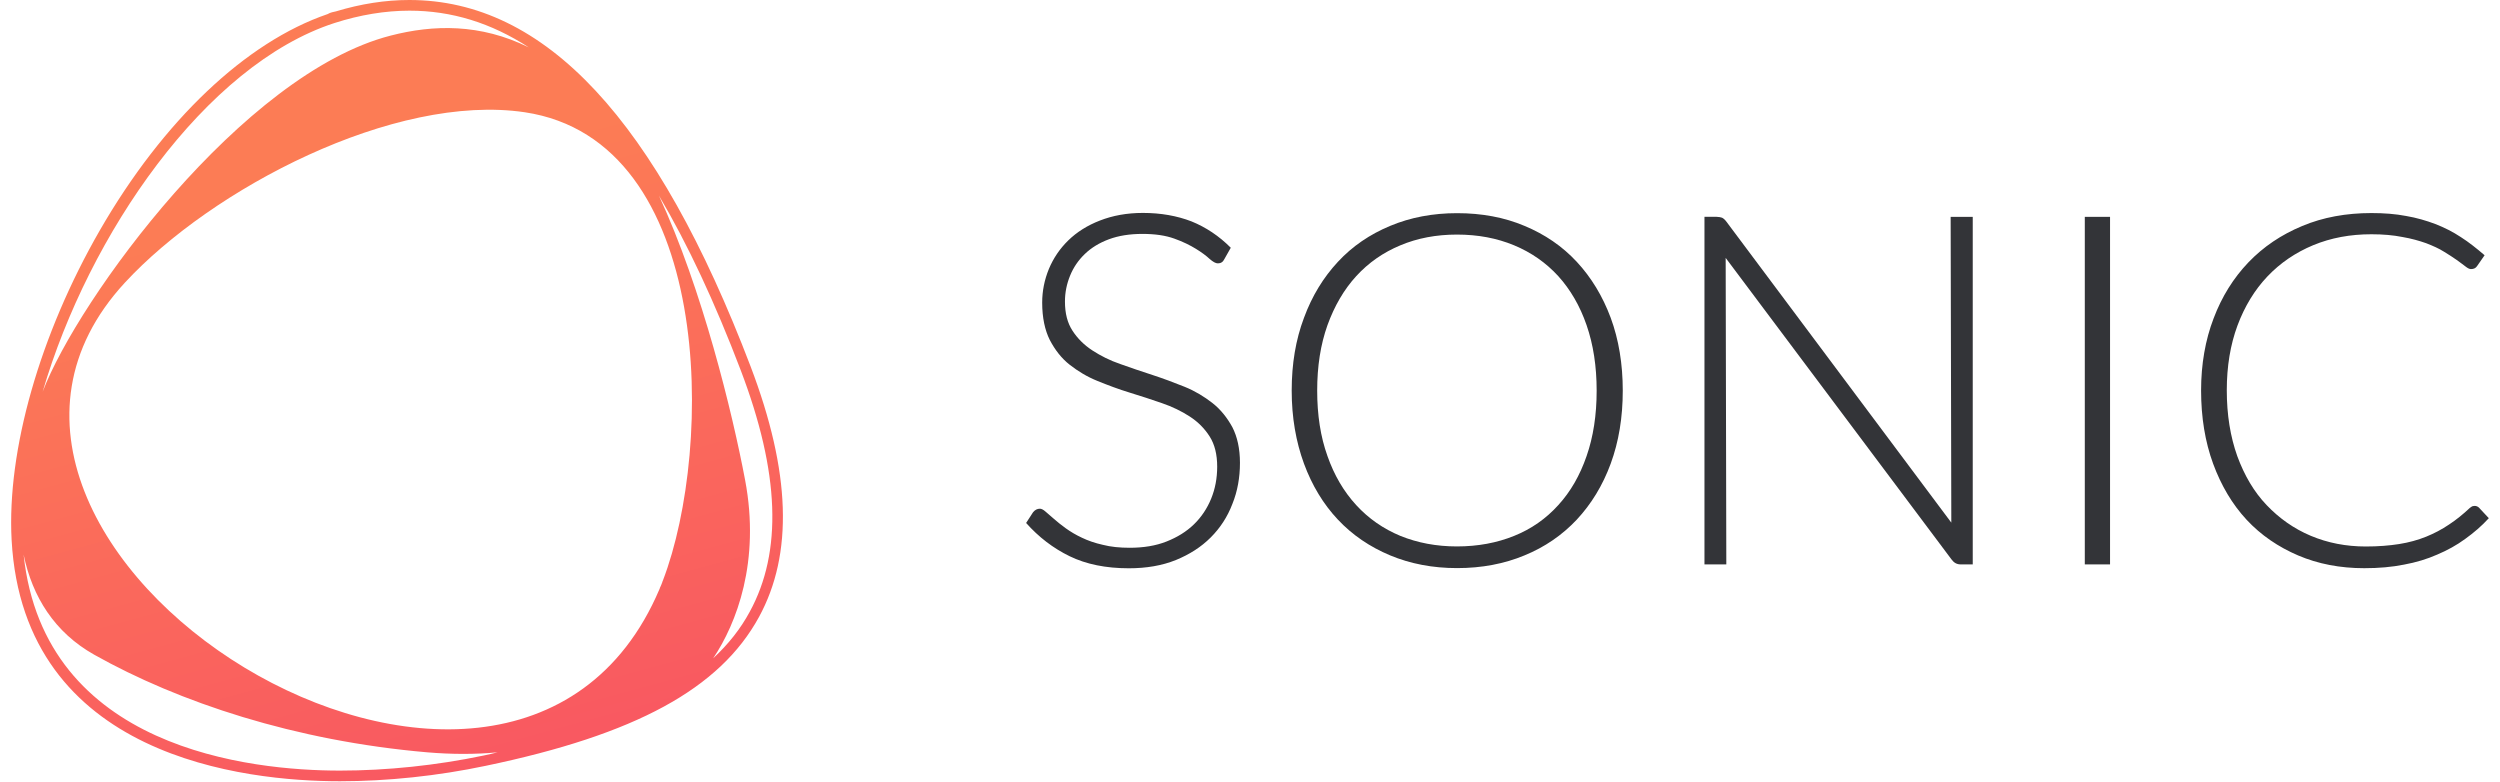
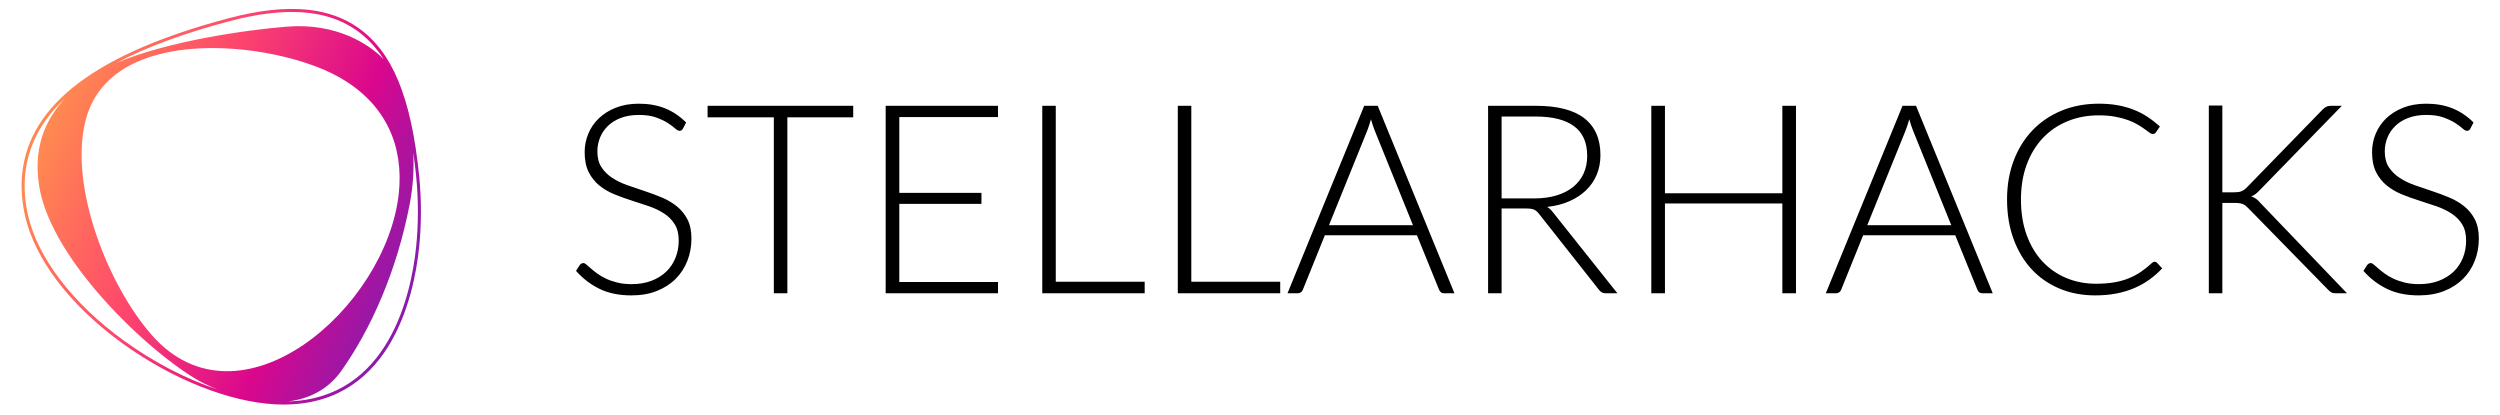
- <svg xmlns="http://www.w3.org/2000/svg" version="1.1" id="Ebene_1" x="0px" y="0px" width="112px" height="35px" viewBox="0.938 3.5 112 35" enable-background="new 0.938 3.5 112 35" xml:space="preserve">
-   <path fill="#333438" d="M55.788,15.11c-0.06,0.129-0.16,0.189-0.29,0.189c-0.1,0-0.22-0.07-0.37-0.2c-0.15-0.14-0.35-0.29-0.61-0.45  c-0.26-0.16-0.58-0.32-0.97-0.459c-0.39-0.141-0.86-0.211-1.43-0.211c-0.57,0-1.07,0.08-1.5,0.24c-0.43,0.16-0.79,0.38-1.08,0.66  c-0.29,0.279-0.51,0.6-0.66,0.97s-0.23,0.75-0.23,1.16c0,0.53,0.11,0.96,0.34,1.31c0.22,0.34,0.52,0.641,0.89,0.881  s0.78,0.449,1.25,0.609c0.47,0.17,0.95,0.33,1.44,0.49s0.97,0.34,1.44,0.529c0.47,0.19,0.88,0.44,1.25,0.73s0.66,0.66,0.89,1.08  c0.22,0.43,0.34,0.96,0.34,1.6c0,0.65-0.109,1.271-0.34,1.84c-0.22,0.58-0.55,1.08-0.97,1.5c-0.43,0.431-0.95,0.761-1.56,1.011  c-0.62,0.25-1.32,0.37-2.11,0.37c-1.03,0-1.91-0.18-2.65-0.54c-0.74-0.36-1.39-0.86-1.95-1.49l0.31-0.479  c0.09-0.11,0.19-0.16,0.31-0.16c0.06,0,0.15,0.039,0.25,0.13c0.1,0.09,0.23,0.2,0.38,0.329c0.15,0.131,0.32,0.271,0.53,0.421  c0.21,0.149,0.44,0.29,0.72,0.42c0.27,0.13,0.58,0.239,0.94,0.319c0.35,0.09,0.75,0.131,1.2,0.131c0.62,0,1.17-0.09,1.65-0.28  s0.89-0.44,1.23-0.771c0.33-0.319,0.59-0.709,0.77-1.149c0.18-0.44,0.27-0.92,0.27-1.431c0-0.549-0.11-1-0.34-1.359  s-0.52-0.65-0.89-0.891c-0.37-0.239-0.78-0.439-1.25-0.6c-0.47-0.16-0.94-0.32-1.44-0.47c-0.49-0.149-0.97-0.33-1.44-0.521  c-0.47-0.189-0.88-0.439-1.25-0.729s-0.66-0.67-0.89-1.11c-0.22-0.439-0.34-1-0.34-1.67c0-0.52,0.1-1.02,0.3-1.51  c0.2-0.48,0.49-0.91,0.87-1.28s0.85-0.67,1.42-0.89c0.57-0.221,1.2-0.34,1.92-0.34c0.81,0,1.53,0.13,2.18,0.38  c0.64,0.26,1.23,0.649,1.759,1.18L55.788,15.11z" />
-   <path fill="#333438" d="M73.638,20.999c0,1.201-0.18,2.291-0.54,3.271s-0.87,1.81-1.521,2.51c-0.649,0.69-1.43,1.229-2.34,1.601  c-0.91,0.379-1.92,0.57-3.02,0.57c-1.09,0-2.09-0.191-3-0.57c-0.91-0.381-1.69-0.91-2.34-1.601c-0.65-0.69-1.16-1.53-1.521-2.51  c-0.359-0.979-0.55-2.069-0.55-3.271c0-1.199,0.18-2.279,0.55-3.26c0.36-0.98,0.87-1.81,1.521-2.51c0.649-0.7,1.43-1.23,2.34-1.609  c0.91-0.381,1.91-0.57,3-0.57c1.109,0,2.12,0.189,3.02,0.57c0.91,0.379,1.69,0.909,2.34,1.609c0.65,0.7,1.16,1.54,1.521,2.51  C73.458,18.71,73.638,19.81,73.638,20.999z M72.468,20.999c0-1.09-0.15-2.06-0.45-2.93c-0.3-0.869-0.729-1.6-1.27-2.199  c-0.551-0.601-1.21-1.061-1.98-1.381c-0.77-0.32-1.62-0.48-2.56-0.48c-0.92,0-1.771,0.16-2.53,0.48  c-0.771,0.32-1.43,0.78-1.98,1.381c-0.55,0.6-0.979,1.34-1.29,2.199c-0.31,0.87-0.46,1.84-0.46,2.93s0.15,2.07,0.46,2.931  c0.301,0.86,0.73,1.59,1.29,2.2c0.551,0.6,1.21,1.06,1.98,1.379c0.77,0.311,1.61,0.471,2.53,0.471c0.939,0,1.79-0.16,2.56-0.471  c0.771-0.309,1.43-0.77,1.98-1.379c0.55-0.601,0.97-1.33,1.27-2.2C72.317,23.069,72.468,22.1,72.468,20.999z" />
-   <path fill="#333438" d="M78.088,13.254c0.06,0.031,0.12,0.08,0.189,0.171l10.08,13.489l-0.03-13.699h0.99v15.57h-0.54  c-0.17,0-0.3-0.07-0.41-0.221l-10.119-13.51l0.029,13.73h-0.979v-15.57h0.55C77.947,13.215,78.027,13.234,78.088,13.254z" />
-   <path fill="#333438" d="M95.468,28.785h-1.131v-15.57h1.131V28.785z" />
-   <path fill="#333438" d="M111.808,26.164c0.07,0,0.14,0.031,0.189,0.08l0.44,0.471c-0.32,0.35-0.67,0.65-1.06,0.93  c-0.381,0.28-0.801,0.51-1.25,0.7c-0.451,0.2-0.951,0.351-1.49,0.45c-0.541,0.109-1.131,0.16-1.78,0.16  c-1.08,0-2.069-0.19-2.96-0.57c-0.891-0.381-1.67-0.91-2.311-1.6c-0.64-0.69-1.14-1.531-1.5-2.511  c-0.359-0.979-0.539-2.079-0.539-3.28c0-1.18,0.189-2.26,0.56-3.229c0.37-0.979,0.89-1.81,1.56-2.511  c0.67-0.699,1.471-1.239,2.41-1.629c0.93-0.391,1.971-0.58,3.1-0.58c0.561,0,1.08,0.039,1.551,0.13c0.47,0.079,0.91,0.21,1.311,0.36  c0.409,0.16,0.789,0.35,1.149,0.59c0.36,0.229,0.71,0.51,1.06,0.81l-0.34,0.49c-0.061,0.09-0.15,0.13-0.27,0.13  c-0.07,0-0.15-0.04-0.25-0.12s-0.23-0.17-0.391-0.29c-0.16-0.109-0.35-0.24-0.57-0.37c-0.219-0.14-0.489-0.26-0.799-0.38  c-0.311-0.109-0.66-0.21-1.07-0.279c-0.4-0.08-0.86-0.121-1.381-0.121c-0.949,0-1.81,0.16-2.609,0.49c-0.79,0.33-1.47,0.79-2.05,1.4  c-0.57,0.6-1.021,1.34-1.341,2.199c-0.319,0.86-0.479,1.83-0.479,2.9c0,1.1,0.16,2.08,0.47,2.95c0.32,0.87,0.75,1.601,1.311,2.19  s1.22,1.06,1.98,1.379c0.76,0.32,1.58,0.48,2.469,0.48c0.561,0,1.051-0.04,1.49-0.109c0.44-0.07,0.84-0.181,1.211-0.33  c0.369-0.15,0.709-0.33,1.02-0.541c0.32-0.209,0.63-0.459,0.939-0.75c0.041-0.029,0.07-0.049,0.101-0.069  C111.728,26.175,111.768,26.164,111.808,26.164L111.808,26.164z" />
-   <linearGradient id="SVGID_1_" gradientUnits="userSpaceOnUse" x1="686.723" y1="575.547" x2="694.029" y2="602.262" gradientTransform="matrix(1 0 0 1 -671.9004 -563.0996)">
-     <stop offset="0" style="stop-color:#FC7C55" />
-     <stop offset="0.889" style="stop-color:#F95B60" />
-     <stop offset="1" style="stop-color:#F95762" />
-   </linearGradient>
-   <path fill="url(#SVGID_1_)" d="M34.565,19.917C30.354,8.87,25.36,3.5,19.273,3.5c-1.065,0-2.165,0.17-3.29,0.511  c-0.077,0.018-0.247,0.043-0.367,0.12c-3.665,1.253-7.373,4.773-10.203,9.683c-2.694,4.68-4.168,9.862-3.955,13.869  C1.987,37.442,11.926,38.5,16.17,38.5c2.123,0,4.382-0.239,6.521-0.69c6.717-1.399,10.493-3.452,12.249-6.667  C36.483,28.312,36.364,24.648,34.565,19.917L34.565,19.917z M15.924,4.531c1.142-0.367,2.276-0.553,3.358-0.553  c1.884,0,3.657,0.545,5.345,1.645c-2.174-1.074-4.271-1.023-6.189-0.528C11.807,6.799,4.433,16.891,2.848,21.051  C4.911,14.01,10.136,6.407,15.924,4.531z M22.598,37.349c-2.114,0.443-4.338,0.674-6.427,0.674c-4.006,0-13.254-0.964-14.175-9.675  c0.392,1.893,1.39,3.486,3.163,4.483c3.793,2.131,8.993,3.861,14.917,4.373c1.108,0.094,2.165,0.094,3.154,0  C23.024,37.255,22.811,37.307,22.598,37.349z M30.636,29.507c-0.008,0.017-0.017,0.043-0.025,0.06v0.009  c-0.034,0.094-0.068,0.179-0.111,0.265v0.008c-0.017,0.034-0.017,0.043-0.017,0.043C23.74,45.754-4.372,27.981,6.53,16.166  c3.887-4.21,12.07-8.506,17.917-7.637C32.938,9.8,32.929,23.531,30.636,29.507z M34.523,30.913c-0.409,0.759-0.955,1.448-1.636,2.08  c1.048-1.561,2.122-4.339,1.432-7.986c-0.571-3.026-1.918-8.55-3.861-12.745c1.287,2.174,2.506,4.783,3.665,7.826  C35.87,24.674,35.998,28.22,34.523,30.913z" />
+ <svg xmlns="http://www.w3.org/2000/svg" width="217px" height="36px" viewBox="0 0 217 36" version="1.1">
+   <defs>
+     <linearGradient x1="62.107%" y1="6.005%" x2="35.698%" y2="97.451%" id="linearGradient-1">
+       <stop stop-color="#FF8751" offset="0%" />
+       <stop stop-color="#FF496B" offset="34.042%" />
+       <stop stop-color="#DA078D" offset="72.921%" />
+       <stop stop-color="#8C1BAB" offset="100%" />
+     </linearGradient>
+   </defs>
+   <g id="logo-mobile" stroke="none" stroke-width="1" fill="none" fill-rule="evenodd">
+     <path d="M59.281,11.162 C59.211,11.292 59.112,11.357 58.981,11.357 C58.882,11.357 58.753,11.287 58.596,11.145 C58.439,11.003 58.226,10.846 57.958,10.673 C57.69,10.501 57.354,10.342 56.952,10.196 C56.549,10.05 56.053,9.977 55.462,9.977 C54.872,9.977 54.353,10.062 53.904,10.23 C53.456,10.399 53.08,10.629 52.777,10.921 C52.474,11.212 52.244,11.549 52.087,11.932 C51.93,12.316 51.852,12.718 51.852,13.14 C51.852,13.692 51.968,14.148 52.202,14.508 C52.436,14.869 52.745,15.175 53.128,15.428 C53.511,15.682 53.946,15.894 54.433,16.067 C54.92,16.239 55.42,16.41 55.934,16.578 C56.448,16.747 56.948,16.933 57.435,17.136 C57.922,17.339 58.357,17.594 58.74,17.901 C59.123,18.208 59.432,18.585 59.666,19.034 C59.9,19.482 60.017,20.04 60.017,20.707 C60.017,21.389 59.9,22.031 59.666,22.633 C59.432,23.235 59.093,23.758 58.648,24.203 C58.203,24.648 57.659,24.998 57.015,25.255 C56.371,25.512 55.635,25.64 54.807,25.64 C53.734,25.64 52.81,25.451 52.035,25.071 C51.261,24.692 50.583,24.172 50,23.513 L50.322,23.007 C50.414,22.892 50.521,22.834 50.644,22.834 C50.713,22.834 50.801,22.88 50.908,22.973 C51.016,23.065 51.146,23.178 51.3,23.312 C51.453,23.446 51.637,23.592 51.852,23.749 C52.066,23.906 52.315,24.052 52.599,24.186 C52.883,24.32 53.208,24.433 53.577,24.525 C53.945,24.617 54.362,24.663 54.83,24.663 C55.474,24.663 56.049,24.565 56.555,24.37 C57.061,24.174 57.488,23.908 57.837,23.57 C58.186,23.233 58.452,22.833 58.636,22.369 C58.821,21.905 58.913,21.409 58.913,20.88 C58.913,20.304 58.796,19.831 58.562,19.459 C58.328,19.087 58.019,18.777 57.636,18.528 C57.253,18.279 56.818,18.07 56.331,17.901 C55.844,17.732 55.344,17.568 54.83,17.407 C54.316,17.245 53.816,17.065 53.329,16.866 C52.842,16.667 52.407,16.412 52.024,16.101 C51.641,15.791 51.332,15.404 51.098,14.94 C50.864,14.476 50.748,13.895 50.748,13.197 C50.748,12.653 50.851,12.128 51.058,11.622 C51.265,11.116 51.568,10.669 51.967,10.282 C52.365,9.895 52.858,9.585 53.444,9.351 C54.031,9.117 54.7,9 55.451,9 C56.294,9 57.051,9.134 57.722,9.402 C58.393,9.671 59.004,10.081 59.556,10.633 L59.281,11.162 Z M74.058,9.184 L74.058,10.184 L68.343,10.184 L68.343,25.456 L67.169,25.456 L67.169,10.184 L61.419,10.184 L61.419,9.184 L74.058,9.184 Z M86.627,9.184 L86.627,10.162 L78.06,10.162 L78.06,16.739 L85.19,16.739 L85.19,17.694 L78.06,17.694 L78.06,24.479 L86.627,24.479 L86.627,25.456 L76.876,25.456 L76.876,9.184 L86.627,9.184 Z M91.641,24.456 L99.358,24.456 L99.358,25.456 L90.469,25.456 L90.469,9.184 L91.641,9.184 L91.641,24.456 Z M103.406,24.456 L111.123,24.456 L111.123,25.456 L102.233,25.456 L102.233,9.184 L103.406,9.184 L103.406,24.456 Z M126.245,25.456 L125.337,25.456 C125.229,25.456 125.141,25.428 125.072,25.37 C125.003,25.313 124.949,25.238 124.911,25.146 L122.99,20.419 L114.998,20.419 L113.089,25.146 C113.058,25.23 113.005,25.303 112.928,25.364 C112.851,25.426 112.759,25.456 112.652,25.456 L111.755,25.456 L118.413,9.184 L119.587,9.184 L126.245,25.456 Z M115.355,19.546 L122.645,19.546 L119.322,11.323 C119.268,11.193 119.215,11.045 119.161,10.88 C119.107,10.715 119.054,10.541 119,10.357 C118.946,10.541 118.893,10.715 118.839,10.88 C118.785,11.045 118.732,11.196 118.678,11.335 L115.355,19.546 Z M130.339,18.096 L130.339,25.456 L129.166,25.456 L129.166,9.184 L133.317,9.184 C135.196,9.184 136.599,9.546 137.526,10.271 C138.454,10.995 138.918,12.059 138.918,13.462 C138.918,14.083 138.811,14.65 138.596,15.164 C138.381,15.678 138.073,16.128 137.67,16.515 C137.268,16.902 136.783,17.221 136.215,17.47 C135.648,17.719 135.008,17.882 134.295,17.959 C134.479,18.074 134.644,18.227 134.79,18.419 L140.39,25.456 L139.367,25.456 C139.244,25.456 139.138,25.434 139.05,25.387 C138.962,25.341 138.876,25.265 138.792,25.157 L133.582,18.556 C133.452,18.388 133.312,18.269 133.162,18.2 C133.013,18.131 132.781,18.096 132.466,18.096 L130.339,18.096 Z M130.339,17.223 L133.168,17.223 C133.889,17.223 134.535,17.136 135.106,16.964 C135.677,16.791 136.16,16.544 136.555,16.222 C136.95,15.9 137.25,15.513 137.458,15.06 C137.665,14.608 137.768,14.098 137.768,13.531 C137.768,12.373 137.389,11.515 136.63,10.955 C135.87,10.395 134.767,10.116 133.317,10.116 L130.339,10.116 L130.339,17.223 Z M155.892,25.456 L154.708,25.456 L154.708,17.66 L144.518,17.66 L144.518,25.456 L143.334,25.456 L143.334,9.184 L144.518,9.184 L144.518,16.774 L154.708,16.774 L154.708,9.184 L155.892,9.184 L155.892,25.456 Z M172.97,25.456 L172.061,25.456 C171.954,25.456 171.865,25.428 171.797,25.37 C171.727,25.313 171.674,25.238 171.636,25.146 L169.715,20.419 L161.722,20.419 L159.814,25.146 C159.783,25.23 159.729,25.303 159.653,25.364 C159.576,25.426 159.484,25.456 159.376,25.456 L158.48,25.456 L165.138,9.184 L166.311,9.184 L172.97,25.456 Z M162.079,19.546 L169.37,19.546 L166.047,11.323 C165.993,11.193 165.939,11.045 165.886,10.88 C165.832,10.715 165.778,10.541 165.725,10.357 C165.671,10.541 165.617,10.715 165.564,10.88 C165.51,11.045 165.456,11.196 165.403,11.335 L162.079,19.546 Z M187.023,22.72 C187.099,22.72 187.164,22.746 187.218,22.8 L187.678,23.294 C187.341,23.655 186.973,23.979 186.574,24.266 C186.175,24.554 185.74,24.799 185.269,25.002 C184.797,25.205 184.28,25.363 183.716,25.474 C183.153,25.585 182.534,25.64 181.859,25.64 C180.732,25.64 179.699,25.443 178.76,25.048 C177.821,24.653 177.016,24.094 176.345,23.369 C175.674,22.645 175.151,21.769 174.775,20.741 C174.399,19.714 174.212,18.572 174.212,17.314 C174.212,16.08 174.405,14.953 174.792,13.934 C175.179,12.914 175.724,12.038 176.425,11.306 C177.127,10.574 177.966,10.006 178.944,9.604 C179.921,9.201 181,9 182.181,9 C182.771,9 183.312,9.044 183.803,9.132 C184.293,9.22 184.751,9.347 185.177,9.512 C185.602,9.677 186.003,9.882 186.379,10.127 C186.754,10.372 187.122,10.656 187.482,10.978 L187.126,11.495 C187.065,11.588 186.969,11.633 186.839,11.633 C186.769,11.633 186.681,11.593 186.574,11.513 C186.467,11.432 186.331,11.333 186.166,11.214 C186.001,11.095 185.802,10.965 185.568,10.823 C185.334,10.681 185.056,10.551 184.734,10.432 C184.412,10.313 184.04,10.213 183.619,10.133 C183.197,10.052 182.718,10.012 182.181,10.012 C181.192,10.012 180.284,10.183 179.456,10.524 C178.627,10.865 177.915,11.352 177.316,11.984 C176.718,12.617 176.253,13.383 175.919,14.284 C175.586,15.185 175.419,16.195 175.419,17.314 C175.419,18.465 175.584,19.492 175.913,20.396 C176.243,21.301 176.699,22.066 177.282,22.691 C177.865,23.316 178.553,23.795 179.346,24.128 C180.14,24.462 181,24.628 181.928,24.628 C182.511,24.628 183.03,24.59 183.486,24.514 C183.942,24.437 184.362,24.322 184.745,24.169 C185.129,24.015 185.485,23.827 185.815,23.605 C186.145,23.383 186.47,23.122 186.792,22.823 C186.831,22.792 186.867,22.767 186.902,22.748 C186.936,22.729 186.976,22.72 187.023,22.72 Z M195.411,17.052 C195.57,17.098 195.712,17.168 195.837,17.263 C195.964,17.359 196.092,17.483 196.222,17.637 L203.72,25.456 L202.766,25.456 C202.567,25.456 202.425,25.428 202.34,25.37 C202.256,25.313 202.168,25.238 202.076,25.146 L195.188,18.108 C195.103,18.024 195.026,17.951 194.958,17.89 C194.888,17.828 194.81,17.776 194.722,17.734 C194.634,17.692 194.528,17.661 194.405,17.642 C194.283,17.623 194.13,17.613 193.946,17.613 L192.899,17.613 L192.899,25.456 L191.726,25.456 L191.726,9.161 L192.899,9.161 L192.899,16.694 L193.865,16.694 C194.011,16.694 194.137,16.688 194.244,16.676 C194.352,16.665 194.45,16.642 194.538,16.607 C194.626,16.573 194.708,16.529 194.785,16.475 C194.862,16.421 194.942,16.352 195.026,16.268 L201.593,9.518 C201.716,9.395 201.829,9.309 201.932,9.259 C202.036,9.209 202.164,9.184 202.317,9.184 L203.272,9.184 L196.165,16.486 C196.019,16.64 195.891,16.759 195.78,16.843 C195.669,16.927 195.544,16.996 195.406,17.05 L195.411,17.052 Z M214.427,11.162 C214.358,11.292 214.258,11.357 214.128,11.357 C214.028,11.357 213.9,11.287 213.743,11.145 C213.586,11.003 213.373,10.846 213.105,10.673 C212.836,10.501 212.501,10.342 212.098,10.196 C211.696,10.05 211.199,9.977 210.609,9.977 C210.019,9.977 209.499,10.062 209.051,10.23 C208.602,10.399 208.227,10.629 207.924,10.921 C207.621,11.212 207.391,11.549 207.234,11.932 C207.077,12.316 206.998,12.718 206.998,13.14 C206.998,13.692 207.115,14.148 207.349,14.508 C207.583,14.869 207.891,15.175 208.274,15.428 C208.658,15.682 209.093,15.894 209.58,16.067 C210.067,16.239 210.567,16.41 211.081,16.578 C211.594,16.747 212.094,16.933 212.581,17.136 C213.068,17.339 213.503,17.594 213.887,17.901 C214.27,18.208 214.578,18.585 214.812,19.034 C215.046,19.482 215.163,20.04 215.163,20.707 C215.163,21.389 215.046,22.031 214.812,22.633 C214.578,23.235 214.239,23.758 213.794,24.203 C213.35,24.648 212.806,24.998 212.161,25.255 C211.517,25.512 210.782,25.64 209.953,25.64 C208.88,25.64 207.956,25.451 207.182,25.071 C206.408,24.692 205.729,24.172 205.147,23.513 L205.469,23.007 C205.56,22.892 205.668,22.834 205.791,22.834 C205.859,22.834 205.948,22.88 206.055,22.973 C206.162,23.065 206.293,23.178 206.446,23.312 C206.599,23.446 206.783,23.592 206.998,23.749 C207.213,23.906 207.462,24.052 207.745,24.186 C208.029,24.32 208.355,24.433 208.723,24.525 C209.091,24.617 209.509,24.663 209.976,24.663 C210.621,24.663 211.195,24.565 211.702,24.37 C212.208,24.174 212.635,23.908 212.984,23.57 C213.333,23.233 213.599,22.833 213.783,22.369 C213.967,21.905 214.059,21.409 214.059,20.88 C214.059,20.304 213.942,19.831 213.708,19.459 C213.474,19.087 213.166,18.777 212.782,18.528 C212.399,18.279 211.964,18.07 211.477,17.901 C210.99,17.732 210.49,17.568 209.976,17.407 C209.463,17.245 208.963,17.065 208.476,16.866 C207.989,16.667 207.554,16.412 207.171,16.101 C206.787,15.791 206.479,15.404 206.245,14.94 C206.011,14.476 205.894,13.895 205.894,13.197 C205.894,12.653 205.997,12.128 206.204,11.622 C206.412,11.116 206.714,10.669 207.113,10.282 C207.512,9.895 208.004,9.585 208.591,9.351 C209.177,9.117 209.846,9 210.597,9 C211.441,9 212.198,9.134 212.869,9.402 C213.54,9.671 214.151,10.081 214.703,10.633 L214.427,11.162 Z" id="STELLARHACKS" fill="#000000" />
+     <g id="Shape" transform="translate(19.23338, 17.23338) rotate(276) translate(-19.23338, -17.23338) translate(1.733381, -0.266619)" fill="url(#linearGradient-1)" fill-rule="nonzero">
+       <g id="Group">
+         <path d="M17.862,0.063 C16.798,0.063 15.69,0.237 14.571,0.579 C14.566,0.579 14.232,0.687 14.227,0.689 C10.561,1.932 6.867,5.425 4.089,10.273 C1.453,14.874 0.008,20.009 0.224,24.008 C0.759,33.926 10.757,34.996 15.031,34.996 C17.071,34.996 19.23,34.771 21.275,34.345 C27.984,32.946 31.757,30.894 33.511,27.688 C34.218,26.397 34.574,24.927 34.58,23.259 L34.58,23.176 C34.573,21.224 34.09,19.003 33.13,16.48 C28.925,5.433 23.93,0.063 17.862,0.063 Z M4.318,10.404 C7.069,5.604 10.716,2.152 14.326,0.935 C14.331,0.933 14.624,0.839 14.63,0.837 C15.731,0.498 16.818,0.327 17.862,0.327 C20.321,0.327 22.605,1.237 24.731,3.077 C22.955,1.752 21.206,1.274 19.544,1.274 C18.674,1.274 17.829,1.405 17.016,1.614 C10.29,3.348 2.799,13.708 1.341,17.765 C1.206,18.14 1.083,18.52 0.972,18.904 C1.584,16.124 2.734,13.169 4.318,10.404 Z M5.086,12.709 C8.982,8.488 17.182,4.183 23.037,5.056 C31.685,6.346 31.534,20.54 29.123,26.357 C29.128,26.346 29.08,26.46 29.08,26.46 C27.17,30.953 23.547,32.75 19.582,32.751 L19.58,32.751 C9.523,32.751 -2.744,21.19 5.086,12.709 Z M32.929,21.565 C32.28,18.114 30.625,11.443 28.235,7.162 C29.884,9.622 31.43,12.755 32.883,16.574 C34.653,21.221 34.782,24.816 33.279,27.561 C32.73,28.565 31.974,29.454 30.982,30.244 C32.141,28.888 33.732,25.828 32.929,21.565 Z M0.587,25.071 C0.998,26.893 1.989,28.431 3.716,29.403 C7.517,31.54 12.722,33.267 18.663,33.785 C20.299,33.927 21.823,33.847 23.201,33.633 C22.572,33.792 21.913,33.942 21.222,34.087 C19.194,34.509 17.053,34.733 15.031,34.733 C10.993,34.732 1.756,33.765 0.587,25.071 Z M29.216,26.163 C29.203,26.193 29.189,26.225 29.175,26.259 C29.19,26.222 29.203,26.19 29.216,26.163 Z" id="Shape" />
+       </g>
+     </g>
+   </g>
</svg>
